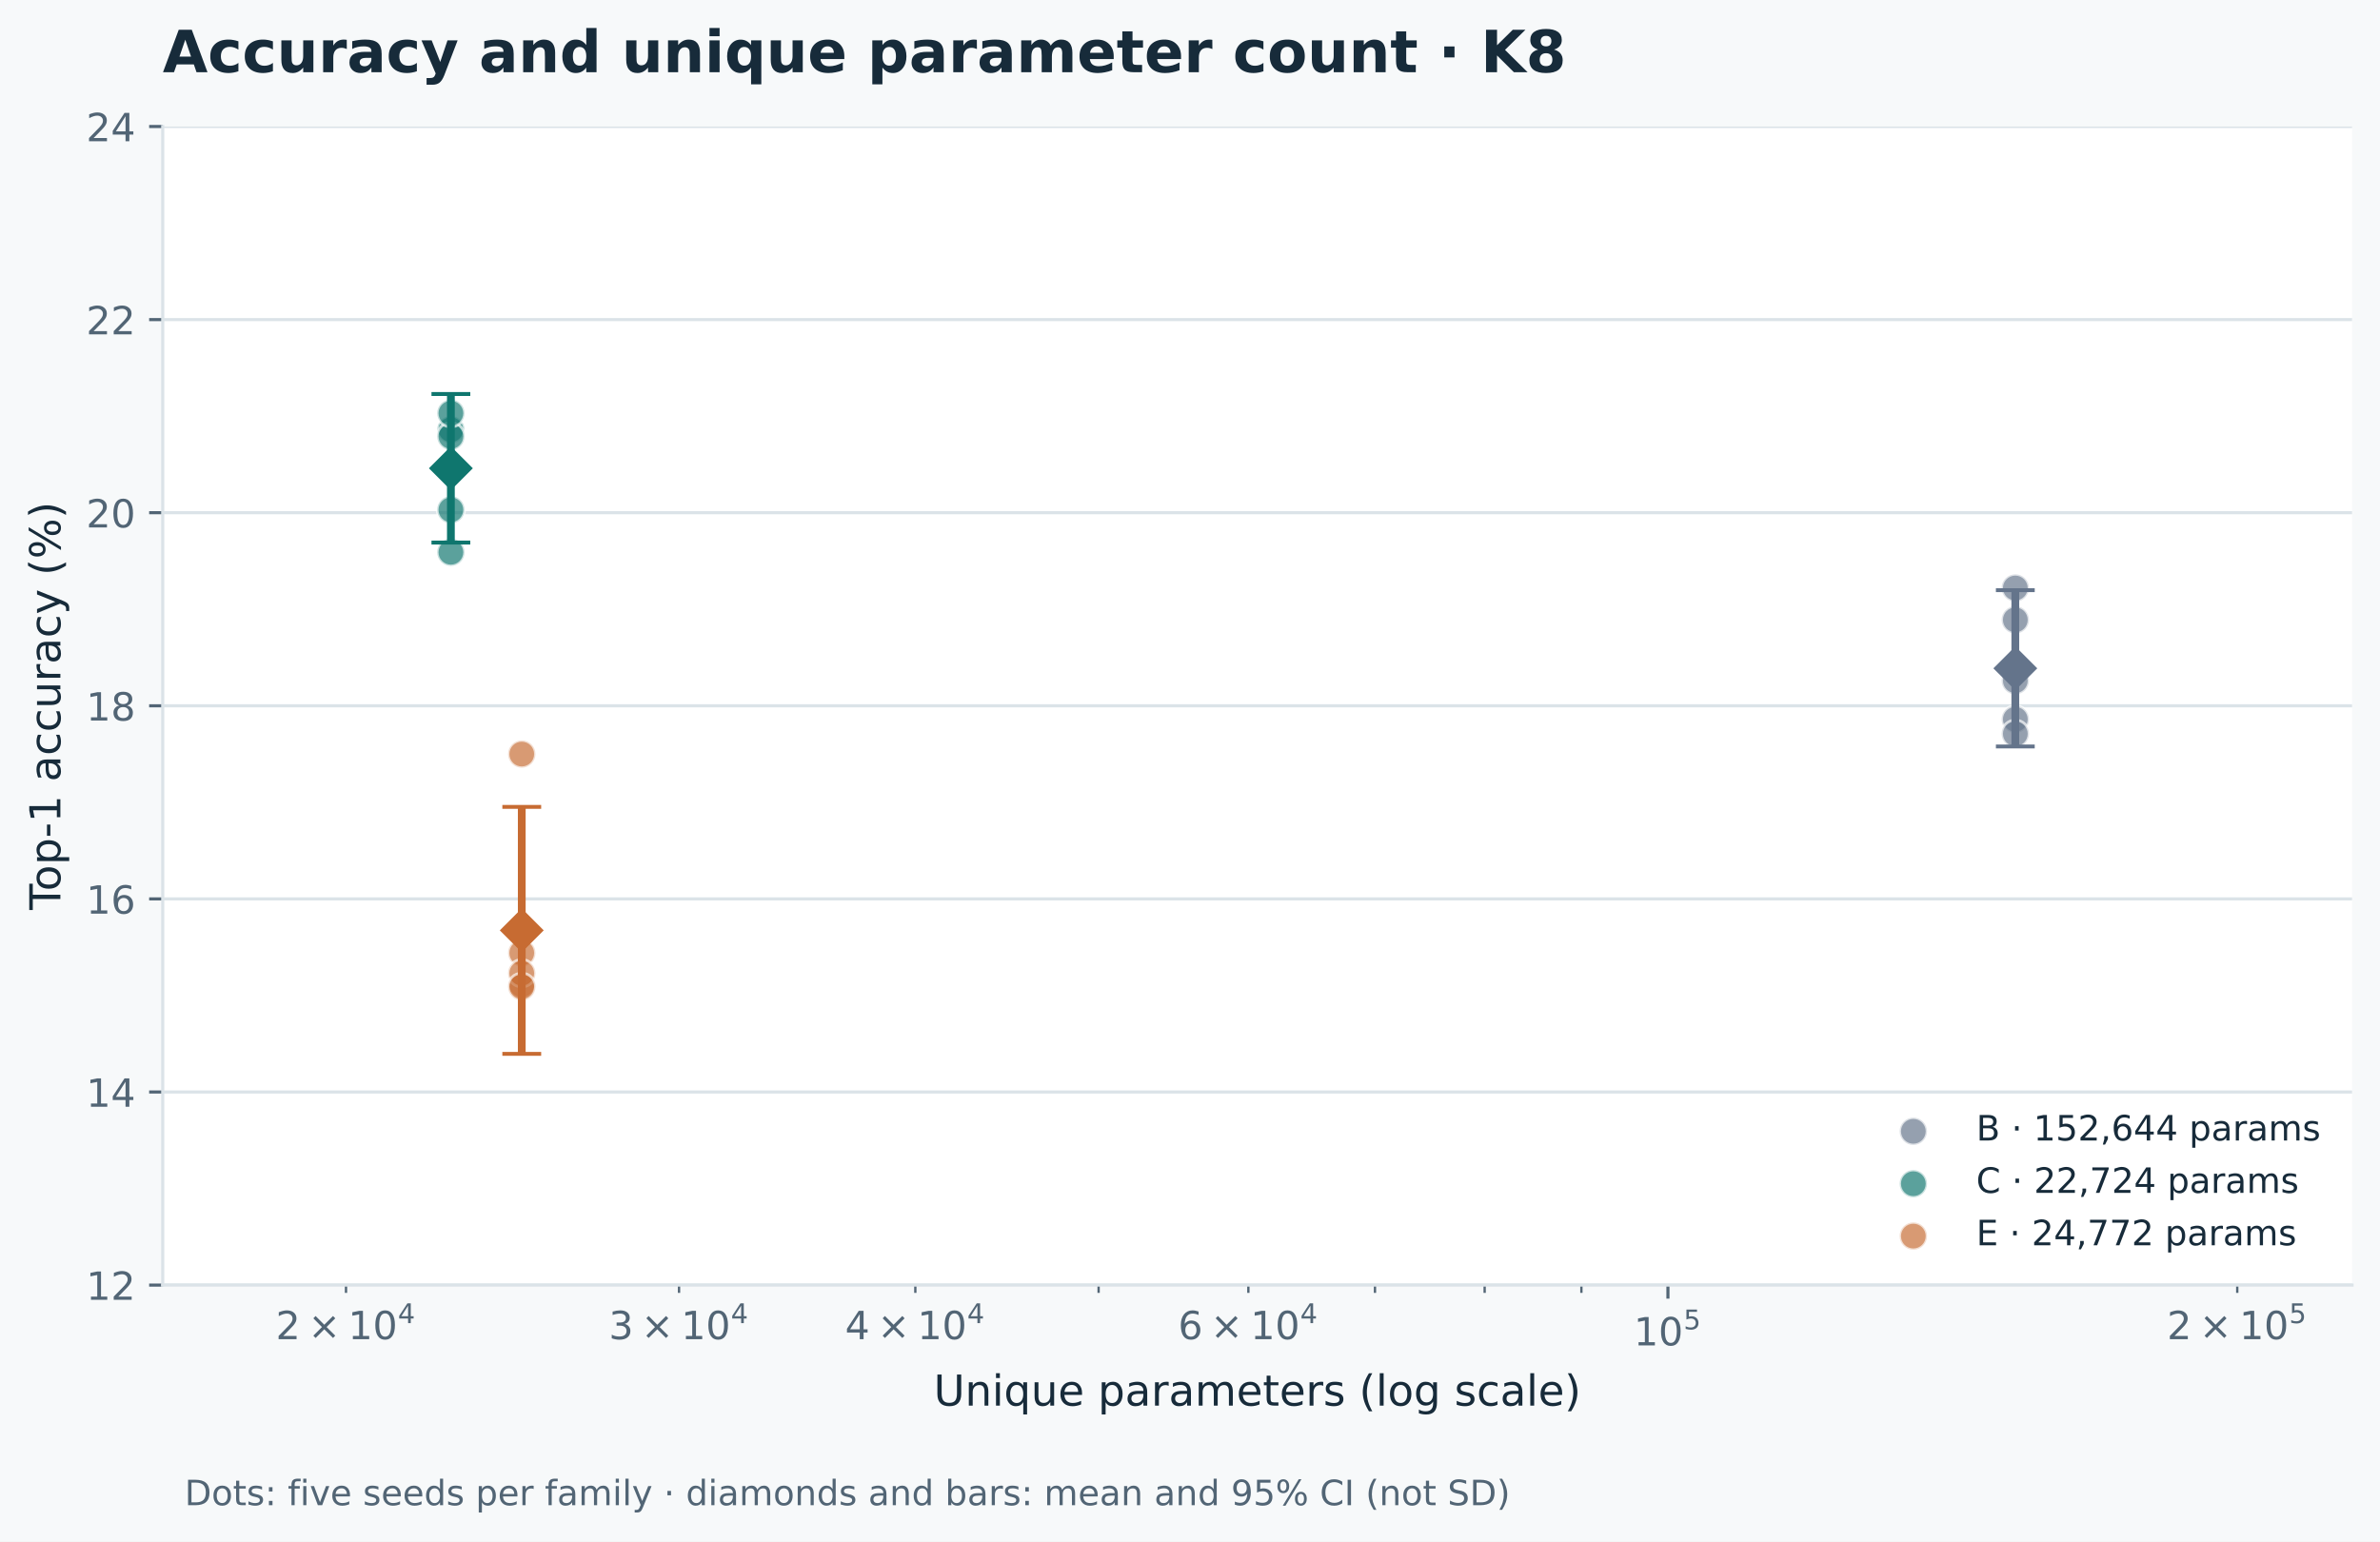
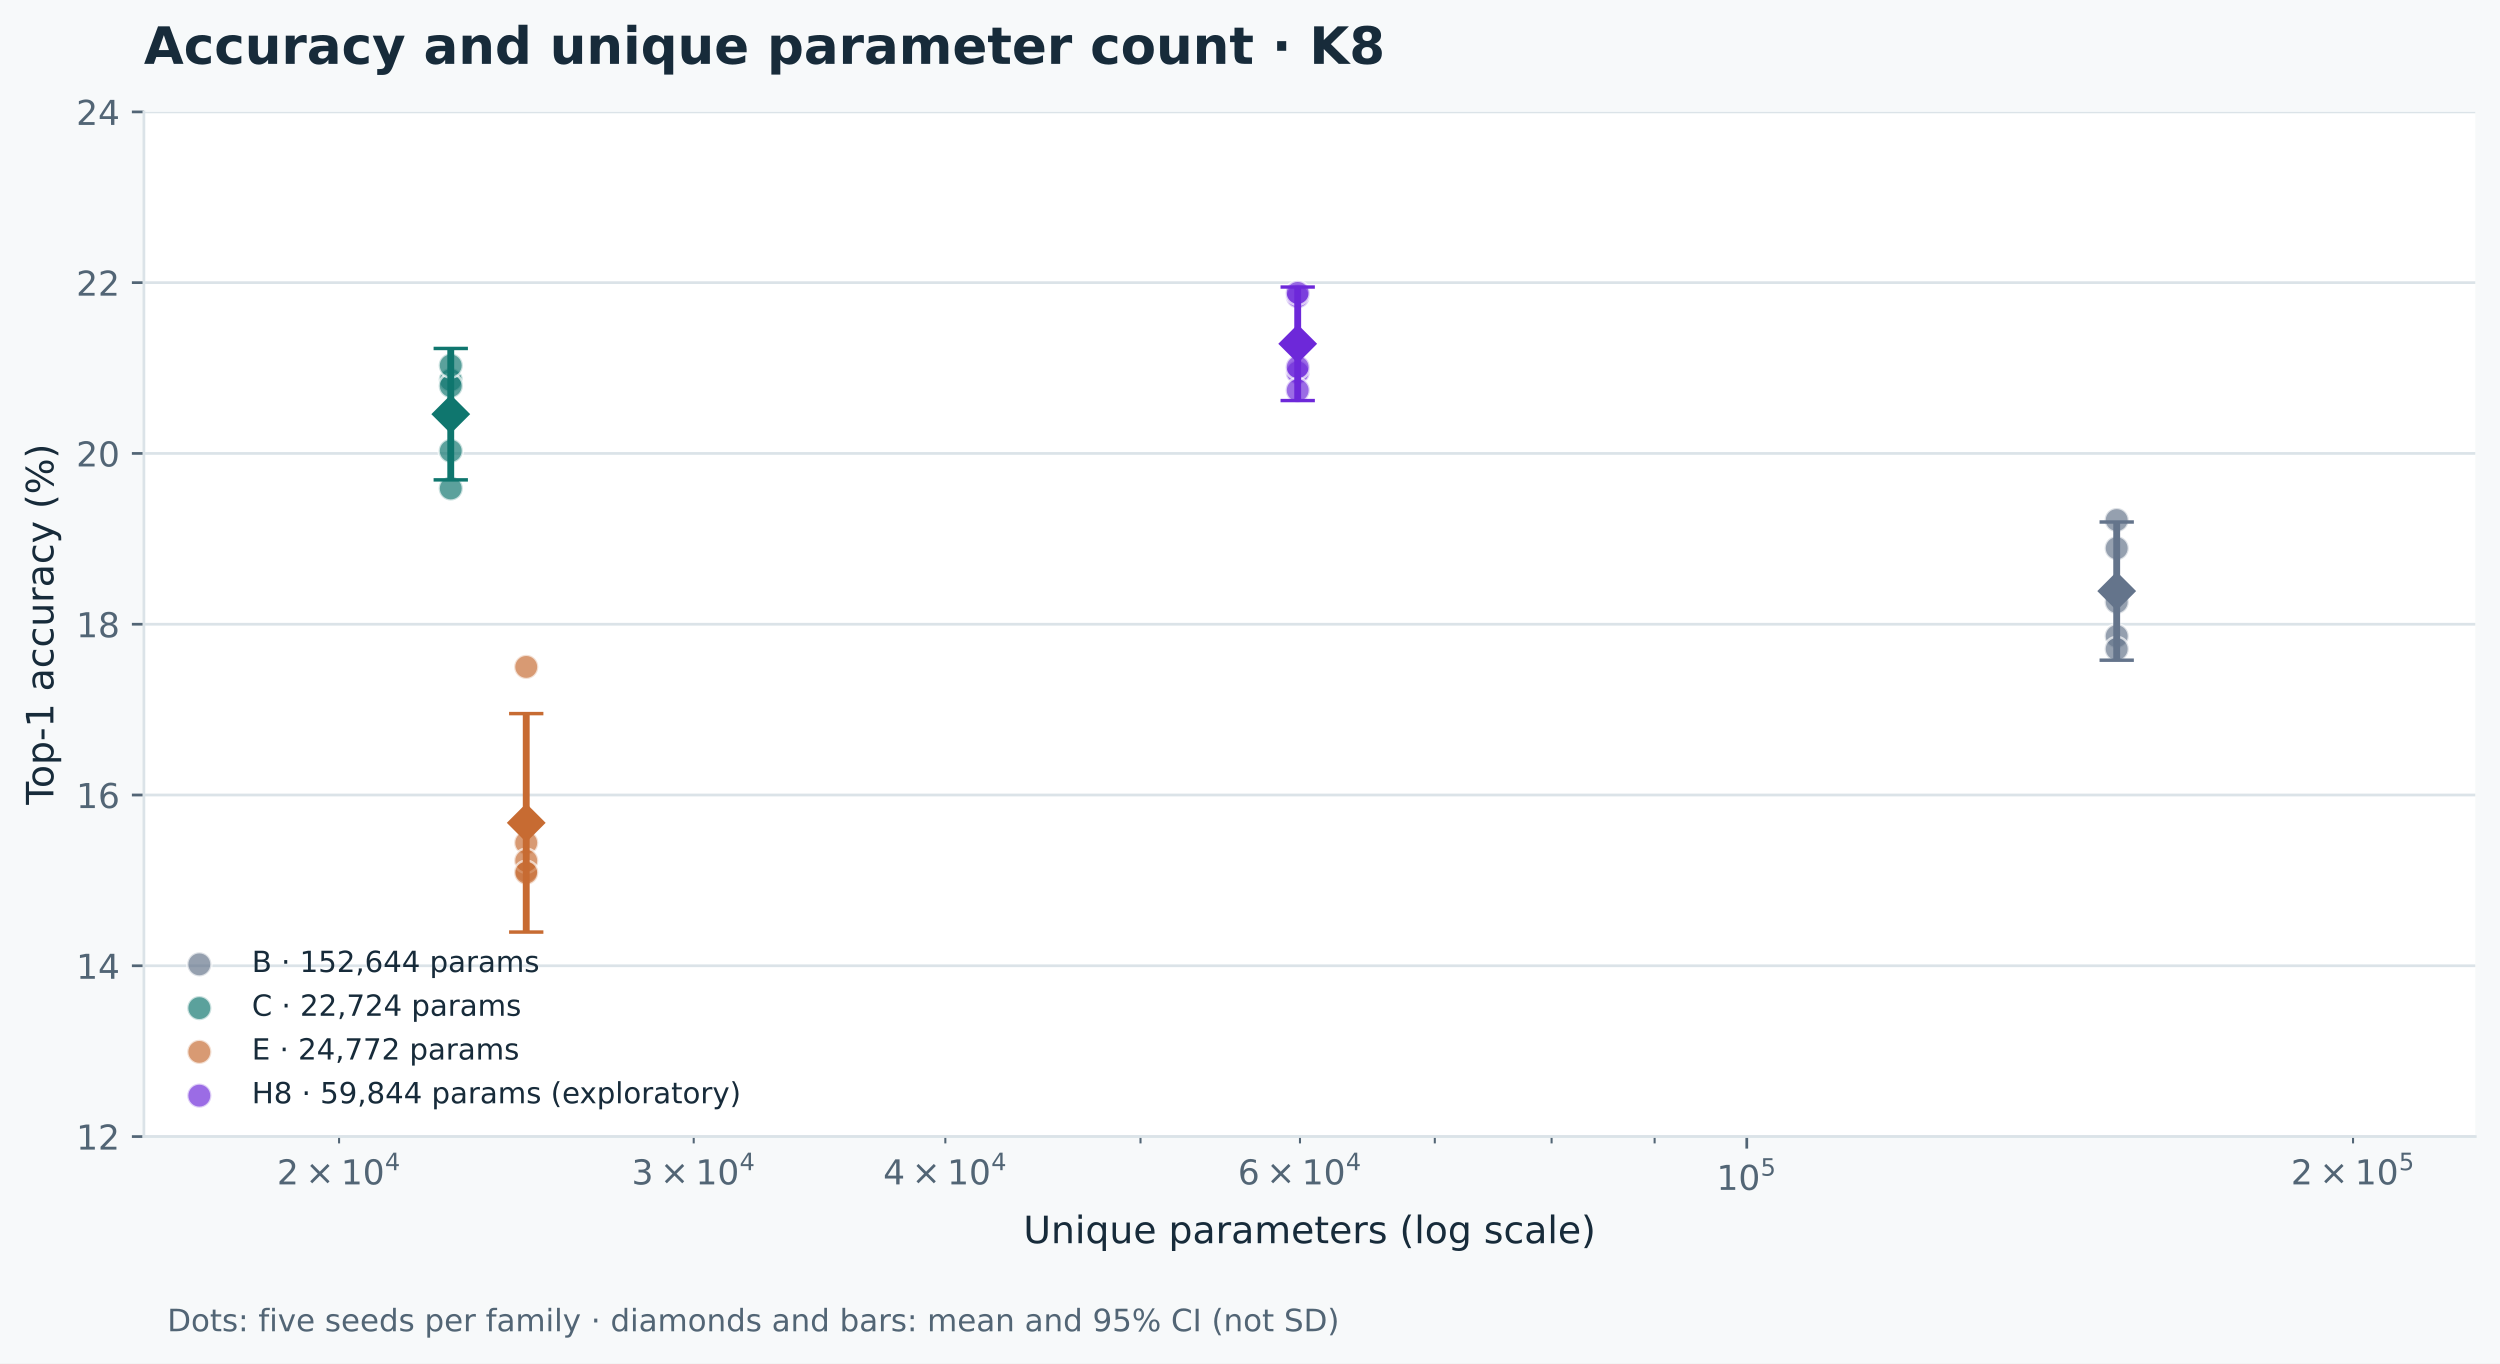
- <svg xmlns="http://www.w3.org/2000/svg" xmlns:xlink="http://www.w3.org/1999/xlink" width="613.2pt" height="397.236pt" viewBox="0 0 613.2 397.236" version="1.1">
+ <svg xmlns="http://www.w3.org/2000/svg" xmlns:xlink="http://www.w3.org/1999/xlink" width="728.4pt" height="397.236pt" viewBox="0 0 728.4 397.236" version="1.1">
  <defs>
    <style type="text/css">*{stroke-linejoin: round; stroke-linecap: butt}</style>
  </defs>
  <g id="figure_1">
    <g id="patch_1">
-       <path d="M 0 397.236 L 613.2 397.236 L 613.2 0 L 0 0 z " style="fill: #f7f9fa" />
+       <path d="M 0 397.236 L 728.4 397.236 L 728.4 0 L 0 0 z " style="fill: #f7f9fa" />
    </g>
    <g id="axes_1">
      <g id="patch_2">
-         <path d="M 41.925 331.149 L 606 331.149 L 606 32.598 L 41.925 32.598 z " style="fill: #ffffff" />
+         <path d="M 41.925 331.149 L 721.2 331.149 L 721.2 32.598 L 41.925 32.598 z " style="fill: #ffffff" />
      </g>
      <g id="matplotlib.axis_1">
        <g id="xtick_1">
          <g id="line2d_1">
            <defs>
              <path id="m5378a27be1" d="M 0 0 L 0 3.5 " style="stroke: #526575; stroke-width: 0.8" />
            </defs>
            <g>
-               <use xlink:href="#m5378a27be1" x="429.738" y="331.149" style="fill: #526575; stroke: #526575; stroke-width: 0.8" />
+               <use xlink:href="#m5378a27be1" x="508.941" y="331.149" style="fill: #526575; stroke: #526575; stroke-width: 0.8" />
            </g>
          </g>
          <g id="text_1">
-             <g style="fill: #526575" transform="translate(420.9382 347.4493)">
+             <g style="fill: #526575" transform="translate(500.1407 347.4493)">
              <text>
                <tspan x="0" y="-0.762" style="font-size: 10px; font-family: 'DejaVu Sans', 'Helvetica Neue', Helvetica, Arial, sans-serif; fill: #526575">1</tspan>
                <tspan x="6.362" y="-0.762" style="font-size: 10px; font-family: 'DejaVu Sans', 'Helvetica Neue', Helvetica, Arial, sans-serif; fill: #526575">0</tspan>
                <tspan x="12.82" y="-4.892" style="font-size: 7px; font-family: 'DejaVu Sans', 'Helvetica Neue', Helvetica, Arial, sans-serif; fill: #526575">5</tspan>
              </text>
            </g>
          </g>
        </g>
        <g id="xtick_2">
          <g id="line2d_2">
            <defs>
              <path id="m1b490da3f0" d="M 0 0 L 0 2 " style="stroke: #526575; stroke-width: 0.6" />
            </defs>
            <g>
-               <use xlink:href="#m1b490da3f0" x="89.147" y="331.149" style="fill: #526575; stroke: #526575; stroke-width: 0.6" />
+               <use xlink:href="#m1b490da3f0" x="98.791" y="331.149" style="fill: #526575; stroke: #526575; stroke-width: 0.6" />
            </g>
          </g>
          <g id="text_2">
-             <g style="fill: #526575" transform="translate(71.04692 345.8493)">
+             <g style="fill: #526575" transform="translate(80.69098 345.8493)">
              <text>
                <tspan x="0" y="-0.762" style="font-size: 10px; font-family: 'DejaVu Sans', 'Helvetica Neue', Helvetica, Arial, sans-serif; fill: #526575">2</tspan>
                <tspan x="8.311" y="-0.762" style="font-size: 10px; font-family: 'DejaVu Sans', 'Helvetica Neue', Helvetica, Arial, sans-serif; fill: #526575">×</tspan>
                <tspan x="18.638" y="-0.762" style="font-size: 10px; font-family: 'DejaVu Sans', 'Helvetica Neue', Helvetica, Arial, sans-serif; fill: #526575">1</tspan>
                <tspan x="25" y="-0.762" style="font-size: 10px; font-family: 'DejaVu Sans', 'Helvetica Neue', Helvetica, Arial, sans-serif; fill: #526575">0</tspan>
                <tspan x="31.458" y="-4.892" style="font-size: 7px; font-family: 'DejaVu Sans', 'Helvetica Neue', Helvetica, Arial, sans-serif; fill: #526575">4</tspan>
              </text>
            </g>
          </g>
        </g>
        <g id="xtick_3">
          <g id="line2d_3">
            <g>
-               <use xlink:href="#m1b490da3f0" x="174.952" y="331.149" style="fill: #526575; stroke: #526575; stroke-width: 0.6" />
+               <use xlink:href="#m1b490da3f0" x="202.12" y="331.149" style="fill: #526575; stroke: #526575; stroke-width: 0.6" />
            </g>
          </g>
          <g id="text_3">
-             <g style="fill: #526575" transform="translate(156.852 345.8493)">
+             <g style="fill: #526575" transform="translate(184.0198 345.8493)">
              <text>
                <tspan x="0" y="-0.762" style="font-size: 10px; font-family: 'DejaVu Sans', 'Helvetica Neue', Helvetica, Arial, sans-serif; fill: #526575">3</tspan>
                <tspan x="8.311" y="-0.762" style="font-size: 10px; font-family: 'DejaVu Sans', 'Helvetica Neue', Helvetica, Arial, sans-serif; fill: #526575">×</tspan>
                <tspan x="18.638" y="-0.762" style="font-size: 10px; font-family: 'DejaVu Sans', 'Helvetica Neue', Helvetica, Arial, sans-serif; fill: #526575">1</tspan>
                <tspan x="25" y="-0.762" style="font-size: 10px; font-family: 'DejaVu Sans', 'Helvetica Neue', Helvetica, Arial, sans-serif; fill: #526575">0</tspan>
                <tspan x="31.458" y="-4.892" style="font-size: 7px; font-family: 'DejaVu Sans', 'Helvetica Neue', Helvetica, Arial, sans-serif; fill: #526575">4</tspan>
              </text>
            </g>
          </g>
        </g>
        <g id="xtick_4">
          <g id="line2d_4">
            <g>
-               <use xlink:href="#m1b490da3f0" x="235.832" y="331.149" style="fill: #526575; stroke: #526575; stroke-width: 0.6" />
+               <use xlink:href="#m1b490da3f0" x="275.433" y="331.149" style="fill: #526575; stroke: #526575; stroke-width: 0.6" />
            </g>
          </g>
          <g id="text_4">
-             <g style="fill: #526575" transform="translate(217.7316 345.8493)">
+             <g style="fill: #526575" transform="translate(257.3328 345.8493)">
              <text>
                <tspan x="0" y="-0.762" style="font-size: 10px; font-family: 'DejaVu Sans', 'Helvetica Neue', Helvetica, Arial, sans-serif; fill: #526575">4</tspan>
                <tspan x="8.311" y="-0.762" style="font-size: 10px; font-family: 'DejaVu Sans', 'Helvetica Neue', Helvetica, Arial, sans-serif; fill: #526575">×</tspan>
                <tspan x="18.638" y="-0.762" style="font-size: 10px; font-family: 'DejaVu Sans', 'Helvetica Neue', Helvetica, Arial, sans-serif; fill: #526575">1</tspan>
                <tspan x="25" y="-0.762" style="font-size: 10px; font-family: 'DejaVu Sans', 'Helvetica Neue', Helvetica, Arial, sans-serif; fill: #526575">0</tspan>
                <tspan x="31.458" y="-4.892" style="font-size: 7px; font-family: 'DejaVu Sans', 'Helvetica Neue', Helvetica, Arial, sans-serif; fill: #526575">4</tspan>
              </text>
            </g>
          </g>
        </g>
        <g id="xtick_5">
          <g id="line2d_5">
            <g>
-               <use xlink:href="#m1b490da3f0" x="283.054" y="331.149" style="fill: #526575; stroke: #526575; stroke-width: 0.6" />
+               <use xlink:href="#m1b490da3f0" x="332.299" y="331.149" style="fill: #526575; stroke: #526575; stroke-width: 0.6" />
            </g>
          </g>
        </g>
        <g id="xtick_6">
          <g id="line2d_6">
            <g>
-               <use xlink:href="#m1b490da3f0" x="321.637" y="331.149" style="fill: #526575; stroke: #526575; stroke-width: 0.6" />
+               <use xlink:href="#m1b490da3f0" x="378.762" y="331.149" style="fill: #526575; stroke: #526575; stroke-width: 0.6" />
            </g>
          </g>
          <g id="text_5">
-             <g style="fill: #526575" transform="translate(303.5367 345.8493)">
+             <g style="fill: #526575" transform="translate(360.6617 345.8493)">
              <text>
                <tspan x="0" y="-0.762" style="font-size: 10px; font-family: 'DejaVu Sans', 'Helvetica Neue', Helvetica, Arial, sans-serif; fill: #526575">6</tspan>
                <tspan x="8.311" y="-0.762" style="font-size: 10px; font-family: 'DejaVu Sans', 'Helvetica Neue', Helvetica, Arial, sans-serif; fill: #526575">×</tspan>
                <tspan x="18.638" y="-0.762" style="font-size: 10px; font-family: 'DejaVu Sans', 'Helvetica Neue', Helvetica, Arial, sans-serif; fill: #526575">1</tspan>
                <tspan x="25" y="-0.762" style="font-size: 10px; font-family: 'DejaVu Sans', 'Helvetica Neue', Helvetica, Arial, sans-serif; fill: #526575">0</tspan>
                <tspan x="31.458" y="-4.892" style="font-size: 7px; font-family: 'DejaVu Sans', 'Helvetica Neue', Helvetica, Arial, sans-serif; fill: #526575">4</tspan>
              </text>
            </g>
          </g>
        </g>
        <g id="xtick_7">
          <g id="line2d_7">
            <g>
-               <use xlink:href="#m1b490da3f0" x="354.258" y="331.149" style="fill: #526575; stroke: #526575; stroke-width: 0.6" />
+               <use xlink:href="#m1b490da3f0" x="418.046" y="331.149" style="fill: #526575; stroke: #526575; stroke-width: 0.6" />
            </g>
          </g>
        </g>
        <g id="xtick_8">
          <g id="line2d_8">
            <g>
-               <use xlink:href="#m1b490da3f0" x="382.516" y="331.149" style="fill: #526575; stroke: #526575; stroke-width: 0.6" />
+               <use xlink:href="#m1b490da3f0" x="452.075" y="331.149" style="fill: #526575; stroke: #526575; stroke-width: 0.6" />
            </g>
          </g>
        </g>
        <g id="xtick_9">
          <g id="line2d_9">
            <g>
-               <use xlink:href="#m1b490da3f0" x="407.442" y="331.149" style="fill: #526575; stroke: #526575; stroke-width: 0.6" />
+               <use xlink:href="#m1b490da3f0" x="482.091" y="331.149" style="fill: #526575; stroke: #526575; stroke-width: 0.6" />
            </g>
          </g>
        </g>
        <g id="xtick_10">
          <g id="line2d_10">
            <g>
-               <use xlink:href="#m1b490da3f0" x="576.423" y="331.149" style="fill: #526575; stroke: #526575; stroke-width: 0.6" />
+               <use xlink:href="#m1b490da3f0" x="685.583" y="331.149" style="fill: #526575; stroke: #526575; stroke-width: 0.6" />
            </g>
          </g>
          <g id="text_6">
-             <g style="fill: #526575" transform="translate(558.3229 345.8493)">
+             <g style="fill: #526575" transform="translate(667.4825 345.8493)">
              <text>
                <tspan x="0" y="-0.762" style="font-size: 10px; font-family: 'DejaVu Sans', 'Helvetica Neue', Helvetica, Arial, sans-serif; fill: #526575">2</tspan>
                <tspan x="8.311" y="-0.762" style="font-size: 10px; font-family: 'DejaVu Sans', 'Helvetica Neue', Helvetica, Arial, sans-serif; fill: #526575">×</tspan>
                <tspan x="18.638" y="-0.762" style="font-size: 10px; font-family: 'DejaVu Sans', 'Helvetica Neue', Helvetica, Arial, sans-serif; fill: #526575">1</tspan>
                <tspan x="25" y="-0.762" style="font-size: 10px; font-family: 'DejaVu Sans', 'Helvetica Neue', Helvetica, Arial, sans-serif; fill: #526575">0</tspan>
                <tspan x="31.458" y="-4.892" style="font-size: 7px; font-family: 'DejaVu Sans', 'Helvetica Neue', Helvetica, Arial, sans-serif; fill: #526575">5</tspan>
              </text>
            </g>
          </g>
        </g>
        <g id="text_7">
-           <text style="font-size: 11px; font-family: 'DejaVu Sans', 'Helvetica Neue', Helvetica, Arial, sans-serif; text-anchor: middle; fill: #172b3a" x="323.962" y="362.21" transform="rotate(-0 323.9623 362.21)">Unique parameters (log scale)</text>
+           <text style="font-size: 11px; font-family: 'DejaVu Sans', 'Helvetica Neue', Helvetica, Arial, sans-serif; text-anchor: middle; fill: #172b3a" x="381.562" y="362.21" transform="rotate(-0 381.5623 362.21)">Unique parameters (log scale)</text>
        </g>
      </g>
      <g id="matplotlib.axis_2">
        <g id="ytick_1">
          <g id="line2d_11">
-             <path d="M 41.925 331.149 L 606 331.149 " clip-path="url(#p3c4be8bb8e)" style="fill: none; stroke: #dbe3e8; stroke-width: 0.8; stroke-linecap: square" />
+             <path d="M 41.925 331.149 L 721.2 331.149 " clip-path="url(#p78ee468b21)" style="fill: none; stroke: #dbe3e8; stroke-width: 0.8; stroke-linecap: square" />
          </g>
          <g id="line2d_12">
            <defs>
              <path id="mc5bdef9408" d="M 0 0 L -3.5 0 " style="stroke: #526575; stroke-width: 0.8" />
            </defs>
            <g>
              <use xlink:href="#mc5bdef9408" x="41.925" y="331.149" style="fill: #526575; stroke: #526575; stroke-width: 0.8" />
            </g>
          </g>
          <g id="text_8">
            <text style="font-size: 10px; font-family: 'DejaVu Sans', 'Helvetica Neue', Helvetica, Arial, sans-serif; text-anchor: end; fill: #526575" x="34.925" y="334.948" transform="rotate(-0 34.925 334.9482)">12</text>
          </g>
        </g>
        <g id="ytick_2">
          <g id="line2d_13">
-             <path d="M 41.925 281.391 L 606 281.391 " clip-path="url(#p3c4be8bb8e)" style="fill: none; stroke: #dbe3e8; stroke-width: 0.8; stroke-linecap: square" />
+             <path d="M 41.925 281.391 L 721.2 281.391 " clip-path="url(#p78ee468b21)" style="fill: none; stroke: #dbe3e8; stroke-width: 0.8; stroke-linecap: square" />
          </g>
          <g id="line2d_14">
            <g>
              <use xlink:href="#mc5bdef9408" x="41.925" y="281.391" style="fill: #526575; stroke: #526575; stroke-width: 0.8" />
            </g>
          </g>
          <g id="text_9">
            <text style="font-size: 10px; font-family: 'DejaVu Sans', 'Helvetica Neue', Helvetica, Arial, sans-serif; text-anchor: end; fill: #526575" x="34.925" y="285.19" transform="rotate(-0 34.925 285.1895)">14</text>
          </g>
        </g>
        <g id="ytick_3">
          <g id="line2d_15">
-             <path d="M 41.925 231.632 L 606 231.632 " clip-path="url(#p3c4be8bb8e)" style="fill: none; stroke: #dbe3e8; stroke-width: 0.8; stroke-linecap: square" />
+             <path d="M 41.925 231.632 L 721.2 231.632 " clip-path="url(#p78ee468b21)" style="fill: none; stroke: #dbe3e8; stroke-width: 0.8; stroke-linecap: square" />
          </g>
          <g id="line2d_16">
            <g>
              <use xlink:href="#mc5bdef9408" x="41.925" y="231.632" style="fill: #526575; stroke: #526575; stroke-width: 0.8" />
            </g>
          </g>
          <g id="text_10">
            <text style="font-size: 10px; font-family: 'DejaVu Sans', 'Helvetica Neue', Helvetica, Arial, sans-serif; text-anchor: end; fill: #526575" x="34.925" y="235.431" transform="rotate(-0 34.925 235.4309)">16</text>
          </g>
        </g>
        <g id="ytick_4">
          <g id="line2d_17">
-             <path d="M 41.925 181.873 L 606 181.873 " clip-path="url(#p3c4be8bb8e)" style="fill: none; stroke: #dbe3e8; stroke-width: 0.8; stroke-linecap: square" />
+             <path d="M 41.925 181.873 L 721.2 181.873 " clip-path="url(#p78ee468b21)" style="fill: none; stroke: #dbe3e8; stroke-width: 0.8; stroke-linecap: square" />
          </g>
          <g id="line2d_18">
            <g>
              <use xlink:href="#mc5bdef9408" x="41.925" y="181.873" style="fill: #526575; stroke: #526575; stroke-width: 0.8" />
            </g>
          </g>
          <g id="text_11">
            <text style="font-size: 10px; font-family: 'DejaVu Sans', 'Helvetica Neue', Helvetica, Arial, sans-serif; text-anchor: end; fill: #526575" x="34.925" y="185.672" transform="rotate(-0 34.925 185.6723)">18</text>
          </g>
        </g>
        <g id="ytick_5">
          <g id="line2d_19">
-             <path d="M 41.925 132.115 L 606 132.115 " clip-path="url(#p3c4be8bb8e)" style="fill: none; stroke: #dbe3e8; stroke-width: 0.8; stroke-linecap: square" />
+             <path d="M 41.925 132.115 L 721.2 132.115 " clip-path="url(#p78ee468b21)" style="fill: none; stroke: #dbe3e8; stroke-width: 0.8; stroke-linecap: square" />
          </g>
          <g id="line2d_20">
            <g>
              <use xlink:href="#mc5bdef9408" x="41.925" y="132.115" style="fill: #526575; stroke: #526575; stroke-width: 0.8" />
            </g>
          </g>
          <g id="text_12">
            <text style="font-size: 10px; font-family: 'DejaVu Sans', 'Helvetica Neue', Helvetica, Arial, sans-serif; text-anchor: end; fill: #526575" x="34.925" y="135.914" transform="rotate(-0 34.925 135.9137)">20</text>
          </g>
        </g>
        <g id="ytick_6">
          <g id="line2d_21">
-             <path d="M 41.925 82.356 L 606 82.356 " clip-path="url(#p3c4be8bb8e)" style="fill: none; stroke: #dbe3e8; stroke-width: 0.8; stroke-linecap: square" />
+             <path d="M 41.925 82.356 L 721.2 82.356 " clip-path="url(#p78ee468b21)" style="fill: none; stroke: #dbe3e8; stroke-width: 0.8; stroke-linecap: square" />
          </g>
          <g id="line2d_22">
            <g>
              <use xlink:href="#mc5bdef9408" x="41.925" y="82.356" style="fill: #526575; stroke: #526575; stroke-width: 0.8" />
            </g>
          </g>
          <g id="text_13">
            <text style="font-size: 10px; font-family: 'DejaVu Sans', 'Helvetica Neue', Helvetica, Arial, sans-serif; text-anchor: end; fill: #526575" x="34.925" y="86.155" transform="rotate(-0 34.925 86.1551)">22</text>
          </g>
        </g>
        <g id="ytick_7">
          <g id="line2d_23">
-             <path d="M 41.925 32.598 L 606 32.598 " clip-path="url(#p3c4be8bb8e)" style="fill: none; stroke: #dbe3e8; stroke-width: 0.8; stroke-linecap: square" />
+             <path d="M 41.925 32.598 L 721.2 32.598 " clip-path="url(#p78ee468b21)" style="fill: none; stroke: #dbe3e8; stroke-width: 0.8; stroke-linecap: square" />
          </g>
          <g id="line2d_24">
            <g>
              <use xlink:href="#mc5bdef9408" x="41.925" y="32.598" style="fill: #526575; stroke: #526575; stroke-width: 0.8" />
            </g>
          </g>
          <g id="text_14">
            <text style="font-size: 10px; font-family: 'DejaVu Sans', 'Helvetica Neue', Helvetica, Arial, sans-serif; text-anchor: end; fill: #526575" x="34.925" y="36.396" transform="rotate(-0 34.925 36.39648)">24</text>
          </g>
        </g>
        <g id="text_15">
          <text style="font-size: 11px; font-family: 'DejaVu Sans', 'Helvetica Neue', Helvetica, Arial, sans-serif; text-anchor: middle; fill: #172b3a" x="15.557" y="181.873" transform="rotate(-90 15.55742 181.8735)">Top-1 accuracy (%)</text>
        </g>
      </g>
      <g id="PathCollection_1">
        <defs>
          <path id="mb77486f7bd" d="M 0 3.536 C 0.938 3.536 1.837 3.163 2.5 2.5 C 3.163 1.837 3.536 0.938 3.536 0 C 3.536 -0.938 3.163 -1.837 2.5 -2.5 C 1.837 -3.163 0.938 -3.536 0 -3.536 C -0.938 -3.536 -1.837 -3.163 -2.5 -2.5 C -3.163 -1.837 -3.536 -0.938 -3.536 0 C -3.536 0.938 -3.163 1.837 -2.5 2.5 C -1.837 3.163 -0.938 3.536 0 3.536 z " style="stroke: #ffffff; stroke-opacity: 0.68; stroke-width: 0.7" />
        </defs>
-         <g clip-path="url(#p3c4be8bb8e)">
-           <use xlink:href="#mb77486f7bd" x="519.241" y="151.521" style="fill: #64748b; fill-opacity: 0.68; stroke: #ffffff; stroke-opacity: 0.68; stroke-width: 0.7" />
-           <use xlink:href="#mb77486f7bd" x="519.241" y="185.357" style="fill: #64748b; fill-opacity: 0.68; stroke: #ffffff; stroke-opacity: 0.68; stroke-width: 0.7" />
-           <use xlink:href="#mb77486f7bd" x="519.241" y="175.405" style="fill: #64748b; fill-opacity: 0.68; stroke: #ffffff; stroke-opacity: 0.68; stroke-width: 0.7" />
-           <use xlink:href="#mb77486f7bd" x="519.241" y="159.731" style="fill: #64748b; fill-opacity: 0.68; stroke: #ffffff; stroke-opacity: 0.68; stroke-width: 0.7" />
-           <use xlink:href="#mb77486f7bd" x="519.241" y="189.088" style="fill: #64748b; fill-opacity: 0.68; stroke: #ffffff; stroke-opacity: 0.68; stroke-width: 0.7" />
+         <g clip-path="url(#p78ee468b21)">
+           <use xlink:href="#mb77486f7bd" x="616.722" y="151.521" style="fill: #64748b; fill-opacity: 0.68; stroke: #ffffff; stroke-opacity: 0.68; stroke-width: 0.7" />
+           <use xlink:href="#mb77486f7bd" x="616.722" y="185.357" style="fill: #64748b; fill-opacity: 0.68; stroke: #ffffff; stroke-opacity: 0.68; stroke-width: 0.7" />
+           <use xlink:href="#mb77486f7bd" x="616.722" y="175.405" style="fill: #64748b; fill-opacity: 0.68; stroke: #ffffff; stroke-opacity: 0.68; stroke-width: 0.7" />
+           <use xlink:href="#mb77486f7bd" x="616.722" y="159.731" style="fill: #64748b; fill-opacity: 0.68; stroke: #ffffff; stroke-opacity: 0.68; stroke-width: 0.7" />
+           <use xlink:href="#mb77486f7bd" x="616.722" y="189.088" style="fill: #64748b; fill-opacity: 0.68; stroke: #ffffff; stroke-opacity: 0.68; stroke-width: 0.7" />
        </g>
      </g>
      <g id="PathCollection_2">
        <defs>
          <path id="m22e7be9603" d="M 0 3.536 C 0.938 3.536 1.837 3.163 2.5 2.5 C 3.163 1.837 3.536 0.938 3.536 0 C 3.536 -0.938 3.163 -1.837 2.5 -2.5 C 1.837 -3.163 0.938 -3.536 0 -3.536 C -0.938 -3.536 -1.837 -3.163 -2.5 -2.5 C -3.163 -1.837 -3.536 -0.938 -3.536 0 C -3.536 0.938 -3.163 1.837 -2.5 2.5 C -1.837 3.163 -0.938 3.536 0 3.536 z " style="stroke: #ffffff; stroke-opacity: 0.68; stroke-width: 0.7" />
        </defs>
-         <g clip-path="url(#p3c4be8bb8e)">
-           <use xlink:href="#m22e7be9603" x="116.169" y="142.315" style="fill: #0f766e; fill-opacity: 0.68; stroke: #ffffff; stroke-opacity: 0.68; stroke-width: 0.7" />
-           <use xlink:href="#m22e7be9603" x="116.169" y="110.719" style="fill: #0f766e; fill-opacity: 0.68; stroke: #ffffff; stroke-opacity: 0.68; stroke-width: 0.7" />
-           <use xlink:href="#m22e7be9603" x="116.169" y="112.46" style="fill: #0f766e; fill-opacity: 0.68; stroke: #ffffff; stroke-opacity: 0.68; stroke-width: 0.7" />
-           <use xlink:href="#m22e7be9603" x="116.169" y="131.369" style="fill: #0f766e; fill-opacity: 0.68; stroke: #ffffff; stroke-opacity: 0.68; stroke-width: 0.7" />
-           <use xlink:href="#m22e7be9603" x="116.169" y="106.489" style="fill: #0f766e; fill-opacity: 0.68; stroke: #ffffff; stroke-opacity: 0.68; stroke-width: 0.7" />
+         <g clip-path="url(#p78ee468b21)">
+           <use xlink:href="#m22e7be9603" x="131.331" y="142.315" style="fill: #0f766e; fill-opacity: 0.68; stroke: #ffffff; stroke-opacity: 0.68; stroke-width: 0.7" />
+           <use xlink:href="#m22e7be9603" x="131.331" y="110.719" style="fill: #0f766e; fill-opacity: 0.68; stroke: #ffffff; stroke-opacity: 0.68; stroke-width: 0.7" />
+           <use xlink:href="#m22e7be9603" x="131.331" y="112.46" style="fill: #0f766e; fill-opacity: 0.68; stroke: #ffffff; stroke-opacity: 0.68; stroke-width: 0.7" />
+           <use xlink:href="#m22e7be9603" x="131.331" y="131.369" style="fill: #0f766e; fill-opacity: 0.68; stroke: #ffffff; stroke-opacity: 0.68; stroke-width: 0.7" />
+           <use xlink:href="#m22e7be9603" x="131.331" y="106.489" style="fill: #0f766e; fill-opacity: 0.68; stroke: #ffffff; stroke-opacity: 0.68; stroke-width: 0.7" />
        </g>
      </g>
      <g id="PathCollection_3">
        <defs>
          <path id="ma803f258df" d="M 0 3.536 C 0.938 3.536 1.837 3.163 2.5 2.5 C 3.163 1.837 3.536 0.938 3.536 0 C 3.536 -0.938 3.163 -1.837 2.5 -2.5 C 1.837 -3.163 0.938 -3.536 0 -3.536 C -0.938 -3.536 -1.837 -3.163 -2.5 -2.5 C -3.163 -1.837 -3.536 -0.938 -3.536 0 C -3.536 0.938 -3.163 1.837 -2.5 2.5 C -1.837 3.163 -0.938 3.536 0 3.536 z " style="stroke: #ffffff; stroke-opacity: 0.68; stroke-width: 0.7" />
        </defs>
-         <g clip-path="url(#p3c4be8bb8e)">
-           <use xlink:href="#ma803f258df" x="134.43" y="194.313" style="fill: #c76b32; fill-opacity: 0.68; stroke: #ffffff; stroke-opacity: 0.68; stroke-width: 0.7" />
-           <use xlink:href="#ma803f258df" x="134.43" y="245.565" style="fill: #c76b32; fill-opacity: 0.68; stroke: #ffffff; stroke-opacity: 0.68; stroke-width: 0.7" />
-           <use xlink:href="#ma803f258df" x="134.43" y="253.775" style="fill: #c76b32; fill-opacity: 0.68; stroke: #ffffff; stroke-opacity: 0.68; stroke-width: 0.7" />
-           <use xlink:href="#ma803f258df" x="134.43" y="250.789" style="fill: #c76b32; fill-opacity: 0.68; stroke: #ffffff; stroke-opacity: 0.68; stroke-width: 0.7" />
-           <use xlink:href="#ma803f258df" x="134.43" y="254.272" style="fill: #c76b32; fill-opacity: 0.68; stroke: #ffffff; stroke-opacity: 0.68; stroke-width: 0.7" />
+         <g clip-path="url(#p78ee468b21)">
+           <use xlink:href="#ma803f258df" x="153.322" y="194.313" style="fill: #c76b32; fill-opacity: 0.68; stroke: #ffffff; stroke-opacity: 0.68; stroke-width: 0.7" />
+           <use xlink:href="#ma803f258df" x="153.322" y="245.565" style="fill: #c76b32; fill-opacity: 0.68; stroke: #ffffff; stroke-opacity: 0.68; stroke-width: 0.7" />
+           <use xlink:href="#ma803f258df" x="153.322" y="253.775" style="fill: #c76b32; fill-opacity: 0.68; stroke: #ffffff; stroke-opacity: 0.68; stroke-width: 0.7" />
+           <use xlink:href="#ma803f258df" x="153.322" y="250.789" style="fill: #c76b32; fill-opacity: 0.68; stroke: #ffffff; stroke-opacity: 0.68; stroke-width: 0.7" />
+           <use xlink:href="#ma803f258df" x="153.322" y="254.272" style="fill: #c76b32; fill-opacity: 0.68; stroke: #ffffff; stroke-opacity: 0.68; stroke-width: 0.7" />
+         </g>
+       </g>
+       <g id="PathCollection_4">
+         <defs>
+           <path id="m563b684b4d" d="M 0 3.536 C 0.938 3.536 1.837 3.163 2.5 2.5 C 3.163 1.837 3.536 0.938 3.536 0 C 3.536 -0.938 3.163 -1.837 2.5 -2.5 C 1.837 -3.163 0.938 -3.536 0 -3.536 C -0.938 -3.536 -1.837 -3.163 -2.5 -2.5 C -3.163 -1.837 -3.536 -0.938 -3.536 0 C -3.536 0.938 -3.163 1.837 -2.5 2.5 C -1.837 3.163 -0.938 3.536 0 3.536 z " style="stroke: #ffffff; stroke-opacity: 0.68; stroke-width: 0.7" />
+         </defs>
+         <g clip-path="url(#p78ee468b21)">
+           <use xlink:href="#m563b684b4d" x="378.098" y="108.48" style="fill: #6d28d9; fill-opacity: 0.68; stroke: #ffffff; stroke-opacity: 0.68; stroke-width: 0.7" />
+           <use xlink:href="#m563b684b4d" x="378.098" y="106.987" style="fill: #6d28d9; fill-opacity: 0.68; stroke: #ffffff; stroke-opacity: 0.68; stroke-width: 0.7" />
+           <use xlink:href="#m563b684b4d" x="378.098" y="86.337" style="fill: #6d28d9; fill-opacity: 0.68; stroke: #ffffff; stroke-opacity: 0.68; stroke-width: 0.7" />
+           <use xlink:href="#m563b684b4d" x="378.098" y="85.342" style="fill: #6d28d9; fill-opacity: 0.68; stroke: #ffffff; stroke-opacity: 0.68; stroke-width: 0.7" />
+           <use xlink:href="#m563b684b4d" x="378.098" y="113.704" style="fill: #6d28d9; fill-opacity: 0.68; stroke: #ffffff; stroke-opacity: 0.68; stroke-width: 0.7" />
        </g>
      </g>
      <g id="patch_3">
        <path d="M 41.925 331.149 L 41.925 32.598 " style="fill: none; stroke: #dbe3e8; stroke-width: 0.8; stroke-linejoin: miter; stroke-linecap: square" />
      </g>
      <g id="patch_4">
-         <path d="M 41.925 331.149 L 606 331.149 " style="fill: none; stroke: #dbe3e8; stroke-width: 0.8; stroke-linejoin: miter; stroke-linecap: square" />
+         <path d="M 41.925 331.149 L 721.2 331.149 " style="fill: none; stroke: #dbe3e8; stroke-width: 0.8; stroke-linejoin: miter; stroke-linecap: square" />
      </g>
      <g id="text_16">
-         <text style="font-size: 9px; font-family: 'DejaVu Sans', 'Helvetica Neue', Helvetica, Arial, sans-serif; text-anchor: start; fill: #526575" x="47.566" y="387.874" transform="rotate(-0 47.56574 387.8741)">Dots: five seeds per family · diamonds and bars: mean and 95% CI (not SD)</text>
+         <text style="font-size: 9px; font-family: 'DejaVu Sans', 'Helvetica Neue', Helvetica, Arial, sans-serif; text-anchor: start; fill: #526575" x="48.718" y="387.874" transform="rotate(-0 48.71775 387.8741)">Dots: five seeds per family · diamonds and bars: mean and 95% CI (not SD)</text>
      </g>
      <g id="text_17">
        <text style="font-weight: 700; font-size: 15px; font-family: 'DejaVu Sans', 'Helvetica Neue', Helvetica, Arial, sans-serif; text-anchor: start; fill: #172b3a" x="41.925" y="18.598" transform="rotate(-0 41.925 18.59766)">Accuracy and unique parameter count · K8</text>
      </g>
      <g id="LineCollection_1">
-         <path d="M 519.241 192.354 L 519.241 152.087 " clip-path="url(#p3c4be8bb8e)" style="fill: none; stroke: #64748b; stroke-width: 2" />
+         <path d="M 616.722 192.354 L 616.722 152.087 " clip-path="url(#p78ee468b21)" style="fill: none; stroke: #64748b; stroke-width: 2" />
      </g>
      <g id="line2d_25">
        <defs>
          <path id="mb1948b9705" d="M 5 0 L -5 -0 " style="stroke: #64748b" />
        </defs>
-         <g clip-path="url(#p3c4be8bb8e)">
-           <use xlink:href="#mb1948b9705" x="519.241" y="192.354" style="fill: #64748b; stroke: #64748b" />
+         <g clip-path="url(#p78ee468b21)">
+           <use xlink:href="#mb1948b9705" x="616.722" y="192.354" style="fill: #64748b; stroke: #64748b" />
        </g>
      </g>
      <g id="line2d_26">
-         <g clip-path="url(#p3c4be8bb8e)">
-           <use xlink:href="#mb1948b9705" x="519.241" y="152.087" style="fill: #64748b; stroke: #64748b" />
+         <g clip-path="url(#p78ee468b21)">
+           <use xlink:href="#mb1948b9705" x="616.722" y="152.087" style="fill: #64748b; stroke: #64748b" />
        </g>
      </g>
      <g id="LineCollection_2">
-         <path d="M 116.169 139.811 L 116.169 101.53 " clip-path="url(#p3c4be8bb8e)" style="fill: none; stroke: #0f766e; stroke-width: 2" />
+         <path d="M 131.331 139.811 L 131.331 101.53 " clip-path="url(#p78ee468b21)" style="fill: none; stroke: #0f766e; stroke-width: 2" />
      </g>
      <g id="line2d_27">
        <defs>
          <path id="mdced9399f3" d="M 5 0 L -5 -0 " style="stroke: #0f766e" />
        </defs>
-         <g clip-path="url(#p3c4be8bb8e)">
-           <use xlink:href="#mdced9399f3" x="116.169" y="139.811" style="fill: #0f766e; stroke: #0f766e" />
+         <g clip-path="url(#p78ee468b21)">
+           <use xlink:href="#mdced9399f3" x="131.331" y="139.811" style="fill: #0f766e; stroke: #0f766e" />
        </g>
      </g>
      <g id="line2d_28">
-         <g clip-path="url(#p3c4be8bb8e)">
-           <use xlink:href="#mdced9399f3" x="116.169" y="101.53" style="fill: #0f766e; stroke: #0f766e" />
+         <g clip-path="url(#p78ee468b21)">
+           <use xlink:href="#mdced9399f3" x="131.331" y="101.53" style="fill: #0f766e; stroke: #0f766e" />
        </g>
      </g>
      <g id="LineCollection_3">
-         <path d="M 134.43 271.568 L 134.43 207.918 " clip-path="url(#p3c4be8bb8e)" style="fill: none; stroke: #c76b32; stroke-width: 2" />
+         <path d="M 153.322 271.568 L 153.322 207.918 " clip-path="url(#p78ee468b21)" style="fill: none; stroke: #c76b32; stroke-width: 2" />
      </g>
      <g id="line2d_29">
        <defs>
          <path id="m8484159ef9" d="M 5 0 L -5 -0 " style="stroke: #c76b32" />
        </defs>
-         <g clip-path="url(#p3c4be8bb8e)">
-           <use xlink:href="#m8484159ef9" x="134.43" y="271.568" style="fill: #c76b32; stroke: #c76b32" />
+         <g clip-path="url(#p78ee468b21)">
+           <use xlink:href="#m8484159ef9" x="153.322" y="271.568" style="fill: #c76b32; stroke: #c76b32" />
        </g>
      </g>
      <g id="line2d_30">
-         <g clip-path="url(#p3c4be8bb8e)">
-           <use xlink:href="#m8484159ef9" x="134.43" y="207.918" style="fill: #c76b32; stroke: #c76b32" />
-         </g>
+         <g clip-path="url(#p78ee468b21)">
+           <use xlink:href="#m8484159ef9" x="153.322" y="207.918" style="fill: #c76b32; stroke: #c76b32" />
+         </g>
+       </g>
+       <g id="LineCollection_4">
+         <path d="M 378.098 116.712 L 378.098 83.628 " clip-path="url(#p78ee468b21)" style="fill: none; stroke: #6d28d9; stroke-width: 2" />
      </g>
      <g id="line2d_31">
        <defs>
+           <path id="m739906ea9d" d="M 5 0 L -5 -0 " style="stroke: #6d28d9" />
+         </defs>
+         <g clip-path="url(#p78ee468b21)">
+           <use xlink:href="#m739906ea9d" x="378.098" y="116.712" style="fill: #6d28d9; stroke: #6d28d9" />
+         </g>
+       </g>
+       <g id="line2d_32">
+         <g clip-path="url(#p78ee468b21)">
+           <use xlink:href="#m739906ea9d" x="378.098" y="83.628" style="fill: #6d28d9; stroke: #6d28d9" />
+         </g>
+       </g>
+       <g id="line2d_33">
+         <defs>
          <path id="mbbc528bb56" d="M -0 4.95 L 4.95 0 L 0 -4.95 L -4.95 -0 z " style="stroke: #64748b; stroke-linejoin: miter" />
        </defs>
-         <g clip-path="url(#p3c4be8bb8e)">
-           <use xlink:href="#mbbc528bb56" x="519.241" y="172.22" style="fill: #64748b; stroke: #64748b; stroke-linejoin: miter" />
-         </g>
-       </g>
-       <g id="line2d_32">
+         <g clip-path="url(#p78ee468b21)">
+           <use xlink:href="#mbbc528bb56" x="616.722" y="172.22" style="fill: #64748b; stroke: #64748b; stroke-linejoin: miter" />
+         </g>
+       </g>
+       <g id="line2d_34">
        <defs>
          <path id="m3b09407af3" d="M -0 4.95 L 4.95 0 L 0 -4.95 L -4.95 -0 z " style="stroke: #0f766e; stroke-linejoin: miter" />
        </defs>
-         <g clip-path="url(#p3c4be8bb8e)">
-           <use xlink:href="#m3b09407af3" x="116.169" y="120.67" style="fill: #0f766e; stroke: #0f766e; stroke-linejoin: miter" />
-         </g>
-       </g>
-       <g id="line2d_33">
+         <g clip-path="url(#p78ee468b21)">
+           <use xlink:href="#m3b09407af3" x="131.331" y="120.67" style="fill: #0f766e; stroke: #0f766e; stroke-linejoin: miter" />
+         </g>
+       </g>
+       <g id="line2d_35">
        <defs>
          <path id="m50148f255d" d="M -0 4.95 L 4.95 0 L 0 -4.95 L -4.95 -0 z " style="stroke: #c76b32; stroke-linejoin: miter" />
        </defs>
-         <g clip-path="url(#p3c4be8bb8e)">
-           <use xlink:href="#m50148f255d" x="134.43" y="239.743" style="fill: #c76b32; stroke: #c76b32; stroke-linejoin: miter" />
+         <g clip-path="url(#p78ee468b21)">
+           <use xlink:href="#m50148f255d" x="153.322" y="239.743" style="fill: #c76b32; stroke: #c76b32; stroke-linejoin: miter" />
+         </g>
+       </g>
+       <g id="line2d_36">
+         <defs>
+           <path id="m94e8f6355e" d="M -0 4.95 L 4.95 0 L 0 -4.95 L -4.95 -0 z " style="stroke: #6d28d9; stroke-linejoin: miter" />
+         </defs>
+         <g clip-path="url(#p78ee468b21)">
+           <use xlink:href="#m94e8f6355e" x="378.098" y="100.17" style="fill: #6d28d9; stroke: #6d28d9; stroke-linejoin: miter" />
        </g>
      </g>
      <g id="legend_1">
-         <g id="PathCollection_4">
-           <g>
-             <use xlink:href="#mb77486f7bd" x="492.967" y="291.523" style="fill: #64748b; fill-opacity: 0.68; stroke: #ffffff; stroke-opacity: 0.68; stroke-width: 0.7" />
-           </g>
-         </g>
-         <g id="text_18">
-           <text style="font-size: 9px; font-family: 'DejaVu Sans', 'Helvetica Neue', Helvetica, Arial, sans-serif; text-anchor: start; fill: #172b3a" x="509.167" y="293.886" transform="rotate(-0 509.1666 293.8858)">B · 152,644 params</text>
-         </g>
        <g id="PathCollection_5">
          <g>
-             <use xlink:href="#m22e7be9603" x="492.967" y="305.024" style="fill: #0f766e; fill-opacity: 0.68; stroke: #ffffff; stroke-opacity: 0.68; stroke-width: 0.7" />
-           </g>
-         </g>
-         <g id="text_19">
-           <text style="font-size: 9px; font-family: 'DejaVu Sans', 'Helvetica Neue', Helvetica, Arial, sans-serif; text-anchor: start; fill: #172b3a" x="509.167" y="307.387" transform="rotate(-0 509.1666 307.3865)">C · 22,724 params</text>
+             <use xlink:href="#mb77486f7bd" x="58.075" y="280.974" style="fill: #64748b; fill-opacity: 0.68; stroke: #ffffff; stroke-opacity: 0.68; stroke-width: 0.7" />
+           </g>
+         </g>
+         <g id="text_18">
+           <text style="font-size: 8.5px; font-family: 'DejaVu Sans', 'Helvetica Neue', Helvetica, Arial, sans-serif; text-anchor: start; fill: #172b3a" x="73.375" y="283.205" transform="rotate(-0 73.375 283.2053)">B · 152,644 params</text>
        </g>
        <g id="PathCollection_6">
          <g>
-             <use xlink:href="#ma803f258df" x="492.967" y="318.525" style="fill: #c76b32; fill-opacity: 0.68; stroke: #ffffff; stroke-opacity: 0.68; stroke-width: 0.7" />
+             <use xlink:href="#m22e7be9603" x="58.075" y="293.725" style="fill: #0f766e; fill-opacity: 0.68; stroke: #ffffff; stroke-opacity: 0.68; stroke-width: 0.7" />
+           </g>
+         </g>
+         <g id="text_19">
+           <text style="font-size: 8.5px; font-family: 'DejaVu Sans', 'Helvetica Neue', Helvetica, Arial, sans-serif; text-anchor: start; fill: #172b3a" x="73.375" y="295.956" transform="rotate(-0 73.375 295.956)">C · 22,724 params</text>
+         </g>
+         <g id="PathCollection_7">
+           <g>
+             <use xlink:href="#ma803f258df" x="58.075" y="306.475" style="fill: #c76b32; fill-opacity: 0.68; stroke: #ffffff; stroke-opacity: 0.68; stroke-width: 0.7" />
          </g>
        </g>
        <g id="text_20">
-           <text style="font-size: 9px; font-family: 'DejaVu Sans', 'Helvetica Neue', Helvetica, Arial, sans-serif; text-anchor: start; fill: #172b3a" x="509.167" y="320.887" transform="rotate(-0 509.1666 320.8872)">E · 24,772 params</text>
+           <text style="font-size: 8.5px; font-family: 'DejaVu Sans', 'Helvetica Neue', Helvetica, Arial, sans-serif; text-anchor: start; fill: #172b3a" x="73.375" y="308.707" transform="rotate(-0 73.375 308.7067)">E · 24,772 params</text>
+         </g>
+         <g id="PathCollection_8">
+           <g>
+             <use xlink:href="#m563b684b4d" x="58.075" y="319.226" style="fill: #6d28d9; fill-opacity: 0.68; stroke: #ffffff; stroke-opacity: 0.68; stroke-width: 0.7" />
+           </g>
+         </g>
+         <g id="text_21">
+           <text style="font-size: 8.5px; font-family: 'DejaVu Sans', 'Helvetica Neue', Helvetica, Arial, sans-serif; text-anchor: start; fill: #172b3a" x="73.375" y="321.457" transform="rotate(-0 73.375 321.4573)">H8 · 59,844 params (exploratory)</text>
        </g>
      </g>
    </g>
  </g>
  <defs>
-     <clipPath id="p3c4be8bb8e">
-       <rect x="41.925" y="32.598" width="564.075" height="298.552" />
+     <clipPath id="p78ee468b21">
+       <rect x="41.925" y="32.598" width="679.275" height="298.552" />
    </clipPath>
  </defs>
</svg>
